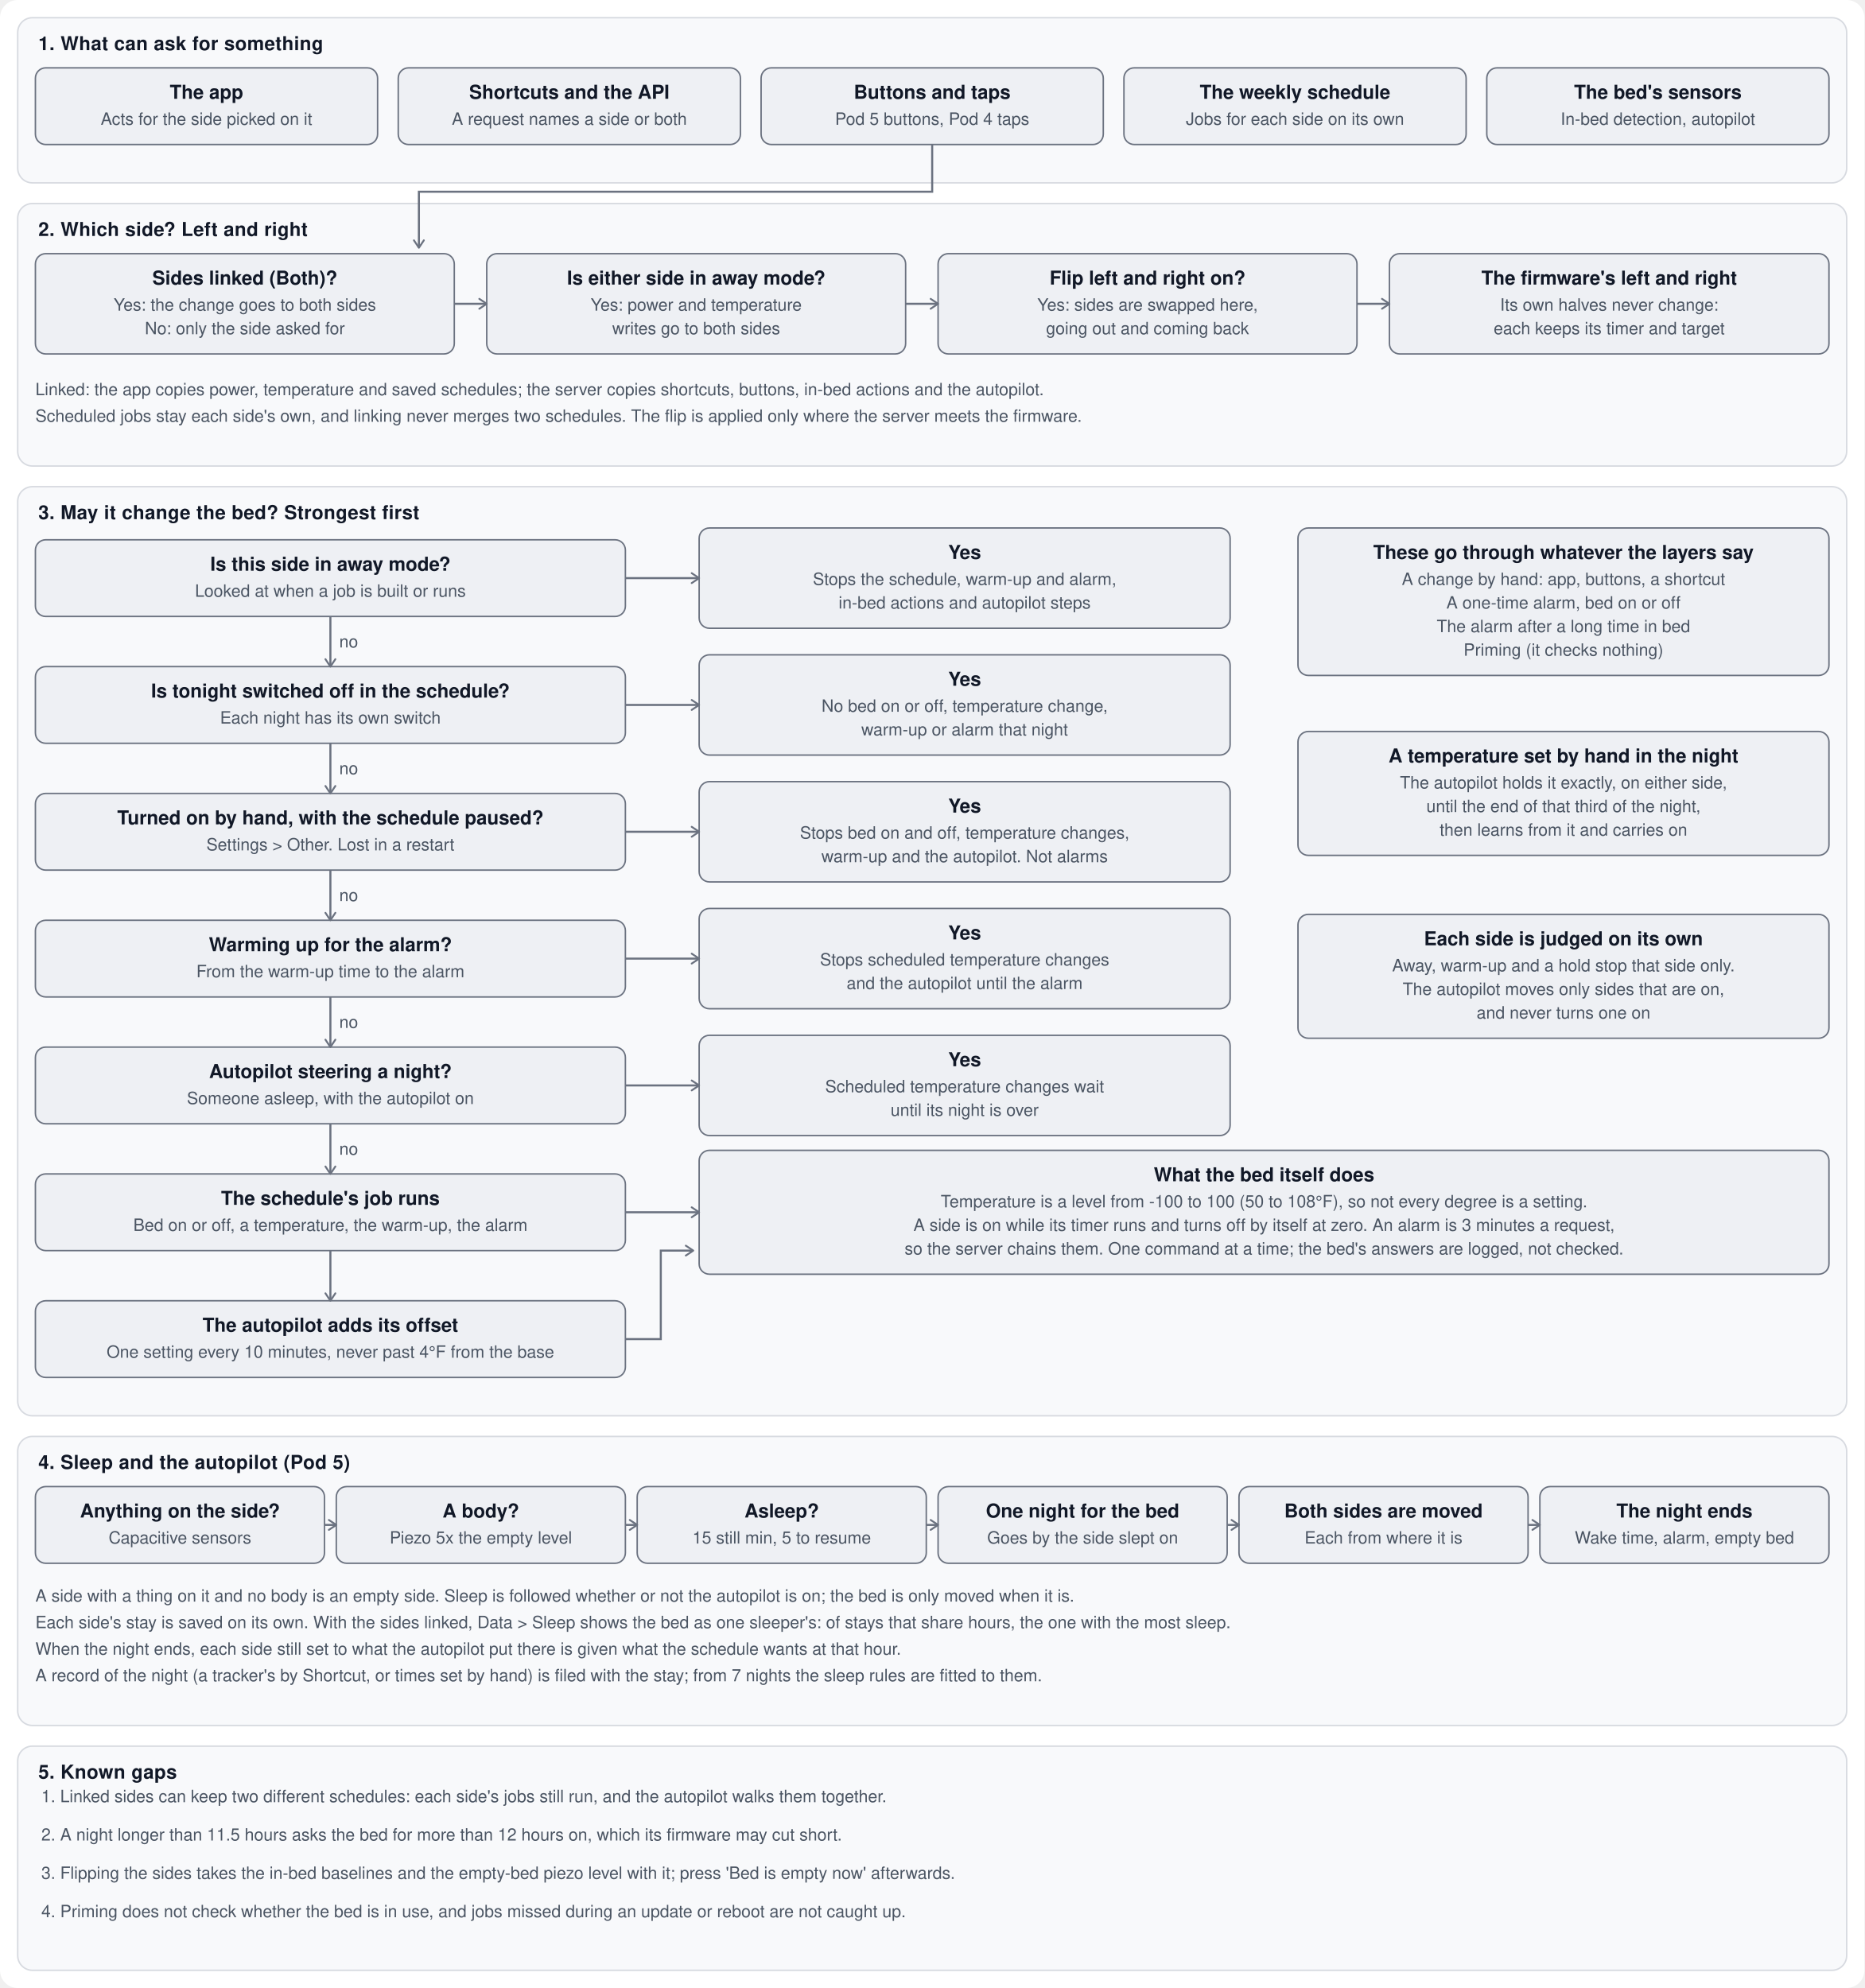
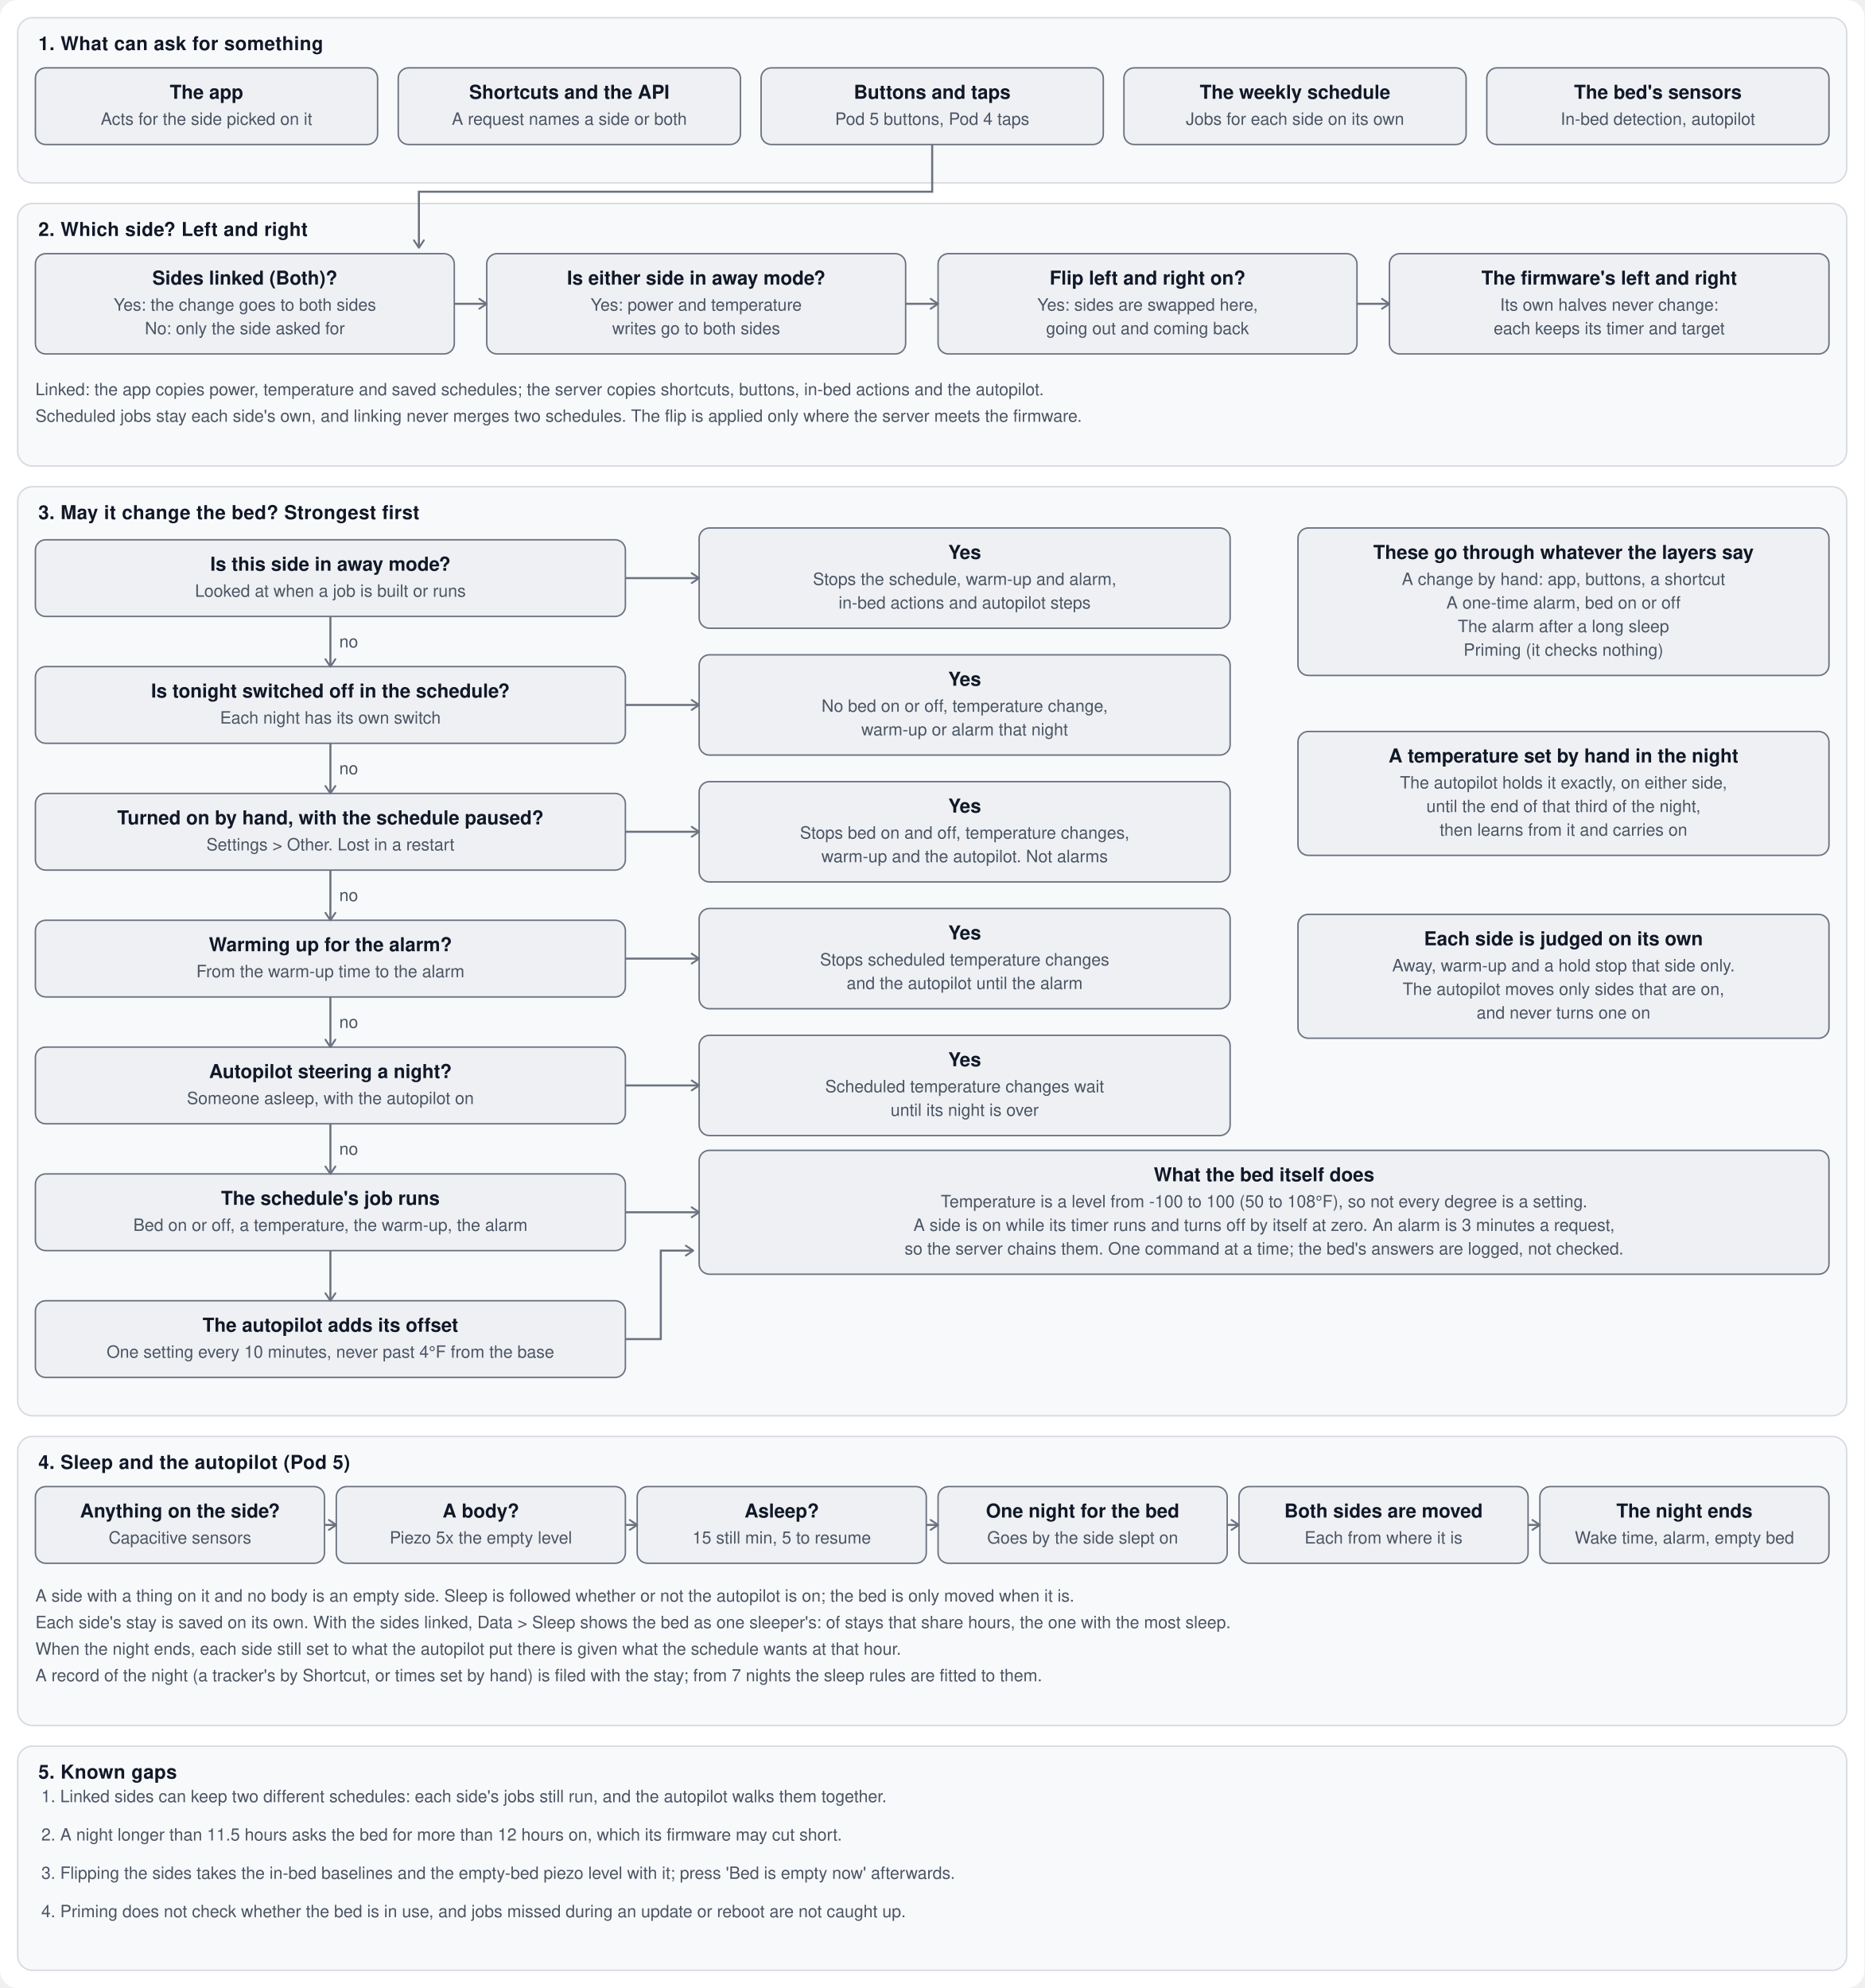
<svg xmlns="http://www.w3.org/2000/svg" viewBox="0 0 1264 1348" width="1264" role="img" font-family="-apple-system, BlinkMacSystemFont, 'Segoe UI', Helvetica, Arial, sans-serif">
  <defs>
    <marker id="arrow" viewBox="0 0 10 10" refX="8" refY="5" markerWidth="6" markerHeight="6" orient="auto">
      <path d="M2 1L8 5L2 9" fill="none" stroke="#6b7280" stroke-width="1.5" stroke-linecap="round" stroke-linejoin="round" />
    </marker>
  </defs>
  <rect x="0" y="0" width="1264" height="1348" rx="12" fill="#ffffff" />
  <rect x="12" y="12" width="1240" height="112" rx="10" fill="#f8f9fb" stroke="#d7dae0" stroke-width="1" />
  <text x="26" y="34" font-size="13" font-weight="700" fill="#111827" letter-spacing="0.2">1. What can ask for something</text>
  <rect x="12" y="138" width="1240" height="178" rx="10" fill="#f8f9fb" stroke="#d7dae0" stroke-width="1" />
  <text x="26" y="160" font-size="13" font-weight="700" fill="#111827" letter-spacing="0.2">2. Which side? Left and right</text>
  <rect x="12" y="330" width="1240" height="630" rx="10" fill="#f8f9fb" stroke="#d7dae0" stroke-width="1" />
  <text x="26" y="352" font-size="13" font-weight="700" fill="#111827" letter-spacing="0.2">3. May it change the bed? Strongest first</text>
  <rect x="12" y="974" width="1240" height="196" rx="10" fill="#f8f9fb" stroke="#d7dae0" stroke-width="1" />
  <text x="26" y="996" font-size="13" font-weight="700" fill="#111827" letter-spacing="0.2">4. Sleep and the autopilot (Pod 5)</text>
  <rect x="12" y="1184" width="1240" height="152" rx="10" fill="#f8f9fb" stroke="#d7dae0" stroke-width="1" />
  <text x="26" y="1206" font-size="13" font-weight="700" fill="#111827" letter-spacing="0.2">5. Known gaps</text>
  <rect x="24" y="46" width="232" height="52" rx="7" fill="#eef0f4" stroke="#6b7280" stroke-width="1" />
  <text x="140.0" y="64" text-anchor="middle" dominant-baseline="central" font-size="13" font-weight="600" fill="#111827">The app</text>
  <text x="140.0" y="82" text-anchor="middle" dominant-baseline="central" font-size="11.5" fill="#4b5563">Acts for the side picked on it</text>
  <rect x="270" y="46" width="232" height="52" rx="7" fill="#eef0f4" stroke="#6b7280" stroke-width="1" />
  <text x="386.0" y="64" text-anchor="middle" dominant-baseline="central" font-size="13" font-weight="600" fill="#111827">Shortcuts and the API</text>
  <text x="386.0" y="82" text-anchor="middle" dominant-baseline="central" font-size="11.5" fill="#4b5563">A request names a side or both</text>
  <rect x="516" y="46" width="232" height="52" rx="7" fill="#eef0f4" stroke="#6b7280" stroke-width="1" />
  <text x="632.0" y="64" text-anchor="middle" dominant-baseline="central" font-size="13" font-weight="600" fill="#111827">Buttons and taps</text>
  <text x="632.0" y="82" text-anchor="middle" dominant-baseline="central" font-size="11.5" fill="#4b5563">Pod 5 buttons, Pod 4 taps</text>
  <rect x="762" y="46" width="232" height="52" rx="7" fill="#eef0f4" stroke="#6b7280" stroke-width="1" />
  <text x="878.0" y="64" text-anchor="middle" dominant-baseline="central" font-size="13" font-weight="600" fill="#111827">The weekly schedule</text>
  <text x="878.0" y="82" text-anchor="middle" dominant-baseline="central" font-size="11.5" fill="#4b5563">Jobs for each side on its own</text>
  <rect x="1008" y="46" width="232" height="52" rx="7" fill="#eef0f4" stroke="#6b7280" stroke-width="1" />
  <text x="1124.0" y="64" text-anchor="middle" dominant-baseline="central" font-size="13" font-weight="600" fill="#111827">The bed's sensors</text>
  <text x="1124.0" y="82" text-anchor="middle" dominant-baseline="central" font-size="11.5" fill="#4b5563">In-bed detection, autopilot</text>
  <rect x="24" y="172" width="284" height="68" rx="7" fill="#eef0f4" stroke="#6b7280" stroke-width="1" />
  <text x="166.0" y="190" text-anchor="middle" dominant-baseline="central" font-size="13" font-weight="600" fill="#111827">Sides linked (Both)?</text>
  <text x="166.0" y="208" text-anchor="middle" dominant-baseline="central" font-size="11.5" fill="#4b5563">Yes: the change goes to both sides</text>
  <text x="166.0" y="224" text-anchor="middle" dominant-baseline="central" font-size="11.5" fill="#4b5563">No: only the side asked for</text>
  <rect x="330" y="172" width="284" height="68" rx="7" fill="#eef0f4" stroke="#6b7280" stroke-width="1" />
  <text x="472.0" y="190" text-anchor="middle" dominant-baseline="central" font-size="13" font-weight="600" fill="#111827">Is either side in away mode?</text>
  <text x="472.0" y="208" text-anchor="middle" dominant-baseline="central" font-size="11.5" fill="#4b5563">Yes: power and temperature</text>
  <text x="472.0" y="224" text-anchor="middle" dominant-baseline="central" font-size="11.5" fill="#4b5563">writes go to both sides</text>
  <rect x="636" y="172" width="284" height="68" rx="7" fill="#eef0f4" stroke="#6b7280" stroke-width="1" />
  <text x="778.0" y="190" text-anchor="middle" dominant-baseline="central" font-size="13" font-weight="600" fill="#111827">Flip left and right on?</text>
  <text x="778.0" y="208" text-anchor="middle" dominant-baseline="central" font-size="11.5" fill="#4b5563">Yes: sides are swapped here,</text>
  <text x="778.0" y="224" text-anchor="middle" dominant-baseline="central" font-size="11.5" fill="#4b5563">going out and coming back</text>
  <rect x="942" y="172" width="298" height="68" rx="7" fill="#eef0f4" stroke="#6b7280" stroke-width="1" />
  <text x="1091.0" y="190" text-anchor="middle" dominant-baseline="central" font-size="13" font-weight="600" fill="#111827">The firmware's left and right</text>
  <text x="1091.0" y="208" text-anchor="middle" dominant-baseline="central" font-size="11.5" fill="#4b5563">Its own halves never change:</text>
  <text x="1091.0" y="224" text-anchor="middle" dominant-baseline="central" font-size="11.5" fill="#4b5563">each keeps its timer and target</text>
  <path d="M308 206.0 L330 206.0" fill="none" stroke="#6b7280" stroke-width="1.4" marker-end="url(#arrow)" />
  <path d="M614 206.0 L636 206.0" fill="none" stroke="#6b7280" stroke-width="1.4" marker-end="url(#arrow)" />
  <path d="M920 206.0 L942 206.0" fill="none" stroke="#6b7280" stroke-width="1.4" marker-end="url(#arrow)" />
  <text x="24" y="268" text-anchor="start" font-size="11.5" fill="#4b5563">Linked: the app copies power, temperature and saved schedules; the server copies shortcuts, buttons, in-bed actions and the autopilot.</text>
  <text x="24" y="286" text-anchor="start" font-size="11.5" fill="#4b5563">Scheduled jobs stay each side's own, and linking never merges two schedules. The flip is applied only where the server meets the firmware.</text>
  <path d="M632 98 L632 130 L284 130 L284 168" fill="none" stroke="#6b7280" stroke-width="1.4" marker-end="url(#arrow)" />
  <rect x="24" y="366" width="400" height="52" rx="7" fill="#eef0f4" stroke="#6b7280" stroke-width="1" />
  <text x="224.0" y="384" text-anchor="middle" dominant-baseline="central" font-size="13" font-weight="600" fill="#111827">Is this side in away mode?</text>
  <text x="224.0" y="402" text-anchor="middle" dominant-baseline="central" font-size="11.5" fill="#4b5563">Looked at when a job is built or runs</text>
  <rect x="474" y="358" width="360" height="68" rx="7" fill="#eef0f4" stroke="#6b7280" stroke-width="1" />
  <text x="654.0" y="376" text-anchor="middle" dominant-baseline="central" font-size="13" font-weight="600" fill="#111827">Yes</text>
  <text x="654.0" y="394" text-anchor="middle" dominant-baseline="central" font-size="11.5" fill="#4b5563">Stops the schedule, warm-up and alarm,</text>
  <text x="654.0" y="410" text-anchor="middle" dominant-baseline="central" font-size="11.5" fill="#4b5563">in-bed actions and autopilot steps</text>
  <path d="M424 392.0 L474 392.0" fill="none" stroke="#6b7280" stroke-width="1.4" marker-end="url(#arrow)" />
  <rect x="24" y="452" width="400" height="52" rx="7" fill="#eef0f4" stroke="#6b7280" stroke-width="1" />
  <text x="224.0" y="470" text-anchor="middle" dominant-baseline="central" font-size="13" font-weight="600" fill="#111827">Is tonight switched off in the schedule?</text>
  <text x="224.0" y="488" text-anchor="middle" dominant-baseline="central" font-size="11.5" fill="#4b5563">Each night has its own switch</text>
  <rect x="474" y="444" width="360" height="68" rx="7" fill="#eef0f4" stroke="#6b7280" stroke-width="1" />
  <text x="654.0" y="462" text-anchor="middle" dominant-baseline="central" font-size="13" font-weight="600" fill="#111827">Yes</text>
  <text x="654.0" y="480" text-anchor="middle" dominant-baseline="central" font-size="11.5" fill="#4b5563">No bed on or off, temperature change,</text>
  <text x="654.0" y="496" text-anchor="middle" dominant-baseline="central" font-size="11.5" fill="#4b5563">warm-up or alarm that night</text>
  <path d="M424 478.0 L474 478.0" fill="none" stroke="#6b7280" stroke-width="1.4" marker-end="url(#arrow)" />
  <rect x="24" y="538" width="400" height="52" rx="7" fill="#eef0f4" stroke="#6b7280" stroke-width="1" />
  <text x="224.0" y="556" text-anchor="middle" dominant-baseline="central" font-size="13" font-weight="600" fill="#111827">Turned on by hand, with the schedule paused?</text>
  <text x="224.0" y="574" text-anchor="middle" dominant-baseline="central" font-size="11.5" fill="#4b5563">Settings &gt; Other. Lost in a restart</text>
  <rect x="474" y="530" width="360" height="68" rx="7" fill="#eef0f4" stroke="#6b7280" stroke-width="1" />
  <text x="654.0" y="548" text-anchor="middle" dominant-baseline="central" font-size="13" font-weight="600" fill="#111827">Yes</text>
  <text x="654.0" y="566" text-anchor="middle" dominant-baseline="central" font-size="11.5" fill="#4b5563">Stops bed on and off, temperature changes,</text>
  <text x="654.0" y="582" text-anchor="middle" dominant-baseline="central" font-size="11.5" fill="#4b5563">warm-up and the autopilot. Not alarms</text>
  <path d="M424 564.0 L474 564.0" fill="none" stroke="#6b7280" stroke-width="1.4" marker-end="url(#arrow)" />
  <rect x="24" y="624" width="400" height="52" rx="7" fill="#eef0f4" stroke="#6b7280" stroke-width="1" />
  <text x="224.0" y="642" text-anchor="middle" dominant-baseline="central" font-size="13" font-weight="600" fill="#111827">Warming up for the alarm?</text>
  <text x="224.0" y="660" text-anchor="middle" dominant-baseline="central" font-size="11.5" fill="#4b5563">From the warm-up time to the alarm</text>
  <rect x="474" y="616" width="360" height="68" rx="7" fill="#eef0f4" stroke="#6b7280" stroke-width="1" />
  <text x="654.0" y="634" text-anchor="middle" dominant-baseline="central" font-size="13" font-weight="600" fill="#111827">Yes</text>
  <text x="654.0" y="652" text-anchor="middle" dominant-baseline="central" font-size="11.5" fill="#4b5563">Stops scheduled temperature changes</text>
  <text x="654.0" y="668" text-anchor="middle" dominant-baseline="central" font-size="11.5" fill="#4b5563">and the autopilot until the alarm</text>
  <path d="M424 650.0 L474 650.0" fill="none" stroke="#6b7280" stroke-width="1.4" marker-end="url(#arrow)" />
  <rect x="24" y="710" width="400" height="52" rx="7" fill="#eef0f4" stroke="#6b7280" stroke-width="1" />
  <text x="224.0" y="728" text-anchor="middle" dominant-baseline="central" font-size="13" font-weight="600" fill="#111827">Autopilot steering a night?</text>
  <text x="224.0" y="746" text-anchor="middle" dominant-baseline="central" font-size="11.5" fill="#4b5563">Someone asleep, with the autopilot on</text>
  <rect x="474" y="702" width="360" height="68" rx="7" fill="#eef0f4" stroke="#6b7280" stroke-width="1" />
  <text x="654.0" y="720" text-anchor="middle" dominant-baseline="central" font-size="13" font-weight="600" fill="#111827">Yes</text>
  <text x="654.0" y="738" text-anchor="middle" dominant-baseline="central" font-size="11.5" fill="#4b5563">Scheduled temperature changes wait</text>
  <text x="654.0" y="754" text-anchor="middle" dominant-baseline="central" font-size="11.5" fill="#4b5563">until its night is over</text>
  <path d="M424 736.0 L474 736.0" fill="none" stroke="#6b7280" stroke-width="1.4" marker-end="url(#arrow)" />
  <rect x="24" y="796" width="400" height="52" rx="7" fill="#eef0f4" stroke="#6b7280" stroke-width="1" />
  <text x="224.0" y="814" text-anchor="middle" dominant-baseline="central" font-size="13" font-weight="600" fill="#111827">The schedule's job runs</text>
  <text x="224.0" y="832" text-anchor="middle" dominant-baseline="central" font-size="11.5" fill="#4b5563">Bed on or off, a temperature, the warm-up, the alarm</text>
  <rect x="24" y="882" width="400" height="52" rx="7" fill="#eef0f4" stroke="#6b7280" stroke-width="1" />
  <text x="224.0" y="900" text-anchor="middle" dominant-baseline="central" font-size="13" font-weight="600" fill="#111827">The autopilot adds its offset</text>
  <text x="224.0" y="918" text-anchor="middle" dominant-baseline="central" font-size="11.5" fill="#4b5563">One setting every 10 minutes, never past 4°F from the base</text>
  <path d="M224.0 418 L224.0 452" fill="none" stroke="#6b7280" stroke-width="1.4" marker-end="url(#arrow)" />
  <text x="230.0" y="439.0" text-anchor="start" font-size="11.5" fill="#4b5563">no</text>
  <path d="M224.0 504 L224.0 538" fill="none" stroke="#6b7280" stroke-width="1.4" marker-end="url(#arrow)" />
  <text x="230.0" y="525.0" text-anchor="start" font-size="11.5" fill="#4b5563">no</text>
  <path d="M224.0 590 L224.0 624" fill="none" stroke="#6b7280" stroke-width="1.4" marker-end="url(#arrow)" />
  <text x="230.0" y="611.0" text-anchor="start" font-size="11.5" fill="#4b5563">no</text>
  <path d="M224.0 676 L224.0 710" fill="none" stroke="#6b7280" stroke-width="1.4" marker-end="url(#arrow)" />
  <text x="230.0" y="697.0" text-anchor="start" font-size="11.5" fill="#4b5563">no</text>
  <path d="M224.0 762 L224.0 796" fill="none" stroke="#6b7280" stroke-width="1.4" marker-end="url(#arrow)" />
  <text x="230.0" y="783.0" text-anchor="start" font-size="11.5" fill="#4b5563">no</text>
  <path d="M224.0 848 L224.0 882" fill="none" stroke="#6b7280" stroke-width="1.4" marker-end="url(#arrow)" />
  <rect x="880" y="358" width="360" height="100" rx="7" fill="#eef0f4" stroke="#6b7280" stroke-width="1" />
  <text x="1060.0" y="376" text-anchor="middle" dominant-baseline="central" font-size="13" font-weight="600" fill="#111827">These go through whatever the layers say</text>
  <text x="1060.0" y="394" text-anchor="middle" dominant-baseline="central" font-size="11.5" fill="#4b5563">A change by hand: app, buttons, a shortcut</text>
  <text x="1060.0" y="410" text-anchor="middle" dominant-baseline="central" font-size="11.5" fill="#4b5563">A one-time alarm, bed on or off</text>
-   <text x="1060.0" y="426" text-anchor="middle" dominant-baseline="central" font-size="11.5" fill="#4b5563">The alarm after a long time in bed</text>
+   <text x="1060.0" y="426" text-anchor="middle" dominant-baseline="central" font-size="11.5" fill="#4b5563">The alarm after a long sleep</text>
  <text x="1060.0" y="442" text-anchor="middle" dominant-baseline="central" font-size="11.5" fill="#4b5563">Priming (it checks nothing)</text>
  <rect x="880" y="496" width="360" height="84" rx="7" fill="#eef0f4" stroke="#6b7280" stroke-width="1" />
  <text x="1060.0" y="514" text-anchor="middle" dominant-baseline="central" font-size="13" font-weight="600" fill="#111827">A temperature set by hand in the night</text>
  <text x="1060.0" y="532" text-anchor="middle" dominant-baseline="central" font-size="11.5" fill="#4b5563">The autopilot holds it exactly, on either side,</text>
  <text x="1060.0" y="548" text-anchor="middle" dominant-baseline="central" font-size="11.5" fill="#4b5563">until the end of that third of the night,</text>
  <text x="1060.0" y="564" text-anchor="middle" dominant-baseline="central" font-size="11.5" fill="#4b5563">then learns from it and carries on</text>
  <rect x="880" y="620" width="360" height="84" rx="7" fill="#eef0f4" stroke="#6b7280" stroke-width="1" />
  <text x="1060.0" y="638" text-anchor="middle" dominant-baseline="central" font-size="13" font-weight="600" fill="#111827">Each side is judged on its own</text>
  <text x="1060.0" y="656" text-anchor="middle" dominant-baseline="central" font-size="11.5" fill="#4b5563">Away, warm-up and a hold stop that side only.</text>
  <text x="1060.0" y="672" text-anchor="middle" dominant-baseline="central" font-size="11.5" fill="#4b5563">The autopilot moves only sides that are on,</text>
  <text x="1060.0" y="688" text-anchor="middle" dominant-baseline="central" font-size="11.5" fill="#4b5563">and never turns one on</text>
  <rect x="474" y="780" width="766" height="84" rx="7" fill="#eef0f4" stroke="#6b7280" stroke-width="1" />
  <text x="857.0" y="798" text-anchor="middle" dominant-baseline="central" font-size="13" font-weight="600" fill="#111827">What the bed itself does</text>
  <text x="857.0" y="816" text-anchor="middle" dominant-baseline="central" font-size="11.5" fill="#4b5563">Temperature is a level from -100 to 100 (50 to 108°F), so not every degree is a setting.</text>
  <text x="857.0" y="832" text-anchor="middle" dominant-baseline="central" font-size="11.5" fill="#4b5563">A side is on while its timer runs and turns off by itself at zero. An alarm is 3 minutes a request,</text>
  <text x="857.0" y="848" text-anchor="middle" dominant-baseline="central" font-size="11.5" fill="#4b5563">so the server chains them. One command at a time; the bed's answers are logged, not checked.</text>
  <path d="M424 822.0 L474 822.0" fill="none" stroke="#6b7280" stroke-width="1.4" marker-end="url(#arrow)" />
  <path d="M424 908 L448 908 L448 848 L470 848" fill="none" stroke="#6b7280" stroke-width="1.4" marker-end="url(#arrow)" />
  <rect x="24" y="1008" width="196" height="52" rx="7" fill="#eef0f4" stroke="#6b7280" stroke-width="1" />
  <text x="122.0" y="1026" text-anchor="middle" dominant-baseline="central" font-size="13" font-weight="600" fill="#111827">Anything on the side?</text>
  <text x="122.0" y="1044" text-anchor="middle" dominant-baseline="central" font-size="11.5" fill="#4b5563">Capacitive sensors</text>
  <rect x="228" y="1008" width="196" height="52" rx="7" fill="#eef0f4" stroke="#6b7280" stroke-width="1" />
  <text x="326.0" y="1026" text-anchor="middle" dominant-baseline="central" font-size="13" font-weight="600" fill="#111827">A body?</text>
  <text x="326.0" y="1044" text-anchor="middle" dominant-baseline="central" font-size="11.5" fill="#4b5563">Piezo 5x the empty level</text>
  <rect x="432" y="1008" width="196" height="52" rx="7" fill="#eef0f4" stroke="#6b7280" stroke-width="1" />
  <text x="530.0" y="1026" text-anchor="middle" dominant-baseline="central" font-size="13" font-weight="600" fill="#111827">Asleep?</text>
  <text x="530.0" y="1044" text-anchor="middle" dominant-baseline="central" font-size="11.5" fill="#4b5563">15 still min, 5 to resume</text>
  <rect x="636" y="1008" width="196" height="52" rx="7" fill="#eef0f4" stroke="#6b7280" stroke-width="1" />
  <text x="734.0" y="1026" text-anchor="middle" dominant-baseline="central" font-size="13" font-weight="600" fill="#111827">One night for the bed</text>
  <text x="734.0" y="1044" text-anchor="middle" dominant-baseline="central" font-size="11.5" fill="#4b5563">Goes by the side slept on</text>
  <rect x="840" y="1008" width="196" height="52" rx="7" fill="#eef0f4" stroke="#6b7280" stroke-width="1" />
  <text x="938.0" y="1026" text-anchor="middle" dominant-baseline="central" font-size="13" font-weight="600" fill="#111827">Both sides are moved</text>
  <text x="938.0" y="1044" text-anchor="middle" dominant-baseline="central" font-size="11.5" fill="#4b5563">Each from where it is</text>
  <rect x="1044" y="1008" width="196" height="52" rx="7" fill="#eef0f4" stroke="#6b7280" stroke-width="1" />
  <text x="1142.0" y="1026" text-anchor="middle" dominant-baseline="central" font-size="13" font-weight="600" fill="#111827">The night ends</text>
  <text x="1142.0" y="1044" text-anchor="middle" dominant-baseline="central" font-size="11.5" fill="#4b5563">Wake time, alarm, empty bed</text>
  <path d="M220 1034.0 L228 1034.0" fill="none" stroke="#6b7280" stroke-width="1.4" marker-end="url(#arrow)" />
  <path d="M424 1034.0 L432 1034.0" fill="none" stroke="#6b7280" stroke-width="1.4" marker-end="url(#arrow)" />
  <path d="M628 1034.0 L636 1034.0" fill="none" stroke="#6b7280" stroke-width="1.4" marker-end="url(#arrow)" />
  <path d="M832 1034.0 L840 1034.0" fill="none" stroke="#6b7280" stroke-width="1.4" marker-end="url(#arrow)" />
  <path d="M1036 1034.0 L1044 1034.0" fill="none" stroke="#6b7280" stroke-width="1.4" marker-end="url(#arrow)" />
  <text x="24" y="1086" text-anchor="start" font-size="11.5" fill="#4b5563">A side with a thing on it and no body is an empty side. Sleep is followed whether or not the autopilot is on; the bed is only moved when it is.</text>
  <text x="24" y="1104" text-anchor="start" font-size="11.5" fill="#4b5563">Each side's stay is saved on its own. With the sides linked, Data &gt; Sleep shows the bed as one sleeper's: of stays that share hours, the one with the most sleep.</text>
  <text x="24" y="1122" text-anchor="start" font-size="11.5" fill="#4b5563">When the night ends, each side still set to what the autopilot put there is given what the schedule wants at that hour.</text>
  <text x="24" y="1140" text-anchor="start" font-size="11.5" fill="#4b5563">A record of the night (a tracker's by Shortcut, or times set by hand) is filed with the stay; from 7 nights the sleep rules are fitted to them.</text>
  <text x="28" y="1222" text-anchor="start" font-size="11.5" fill="#4b5563">1.  Linked sides can keep two different schedules: each side's jobs still run, and the autopilot walks them together.</text>
  <text x="28" y="1248" text-anchor="start" font-size="11.5" fill="#4b5563">2.  A night longer than 11.5 hours asks the bed for more than 12 hours on, which its firmware may cut short.</text>
  <text x="28" y="1274" text-anchor="start" font-size="11.5" fill="#4b5563">3.  Flipping the sides takes the in-bed baselines and the empty-bed piezo level with it; press 'Bed is empty now' afterwards.</text>
  <text x="28" y="1300" text-anchor="start" font-size="11.5" fill="#4b5563">4.  Priming does not check whether the bed is in use, and jobs missed during an update or reboot are not caught up.</text>
</svg>
